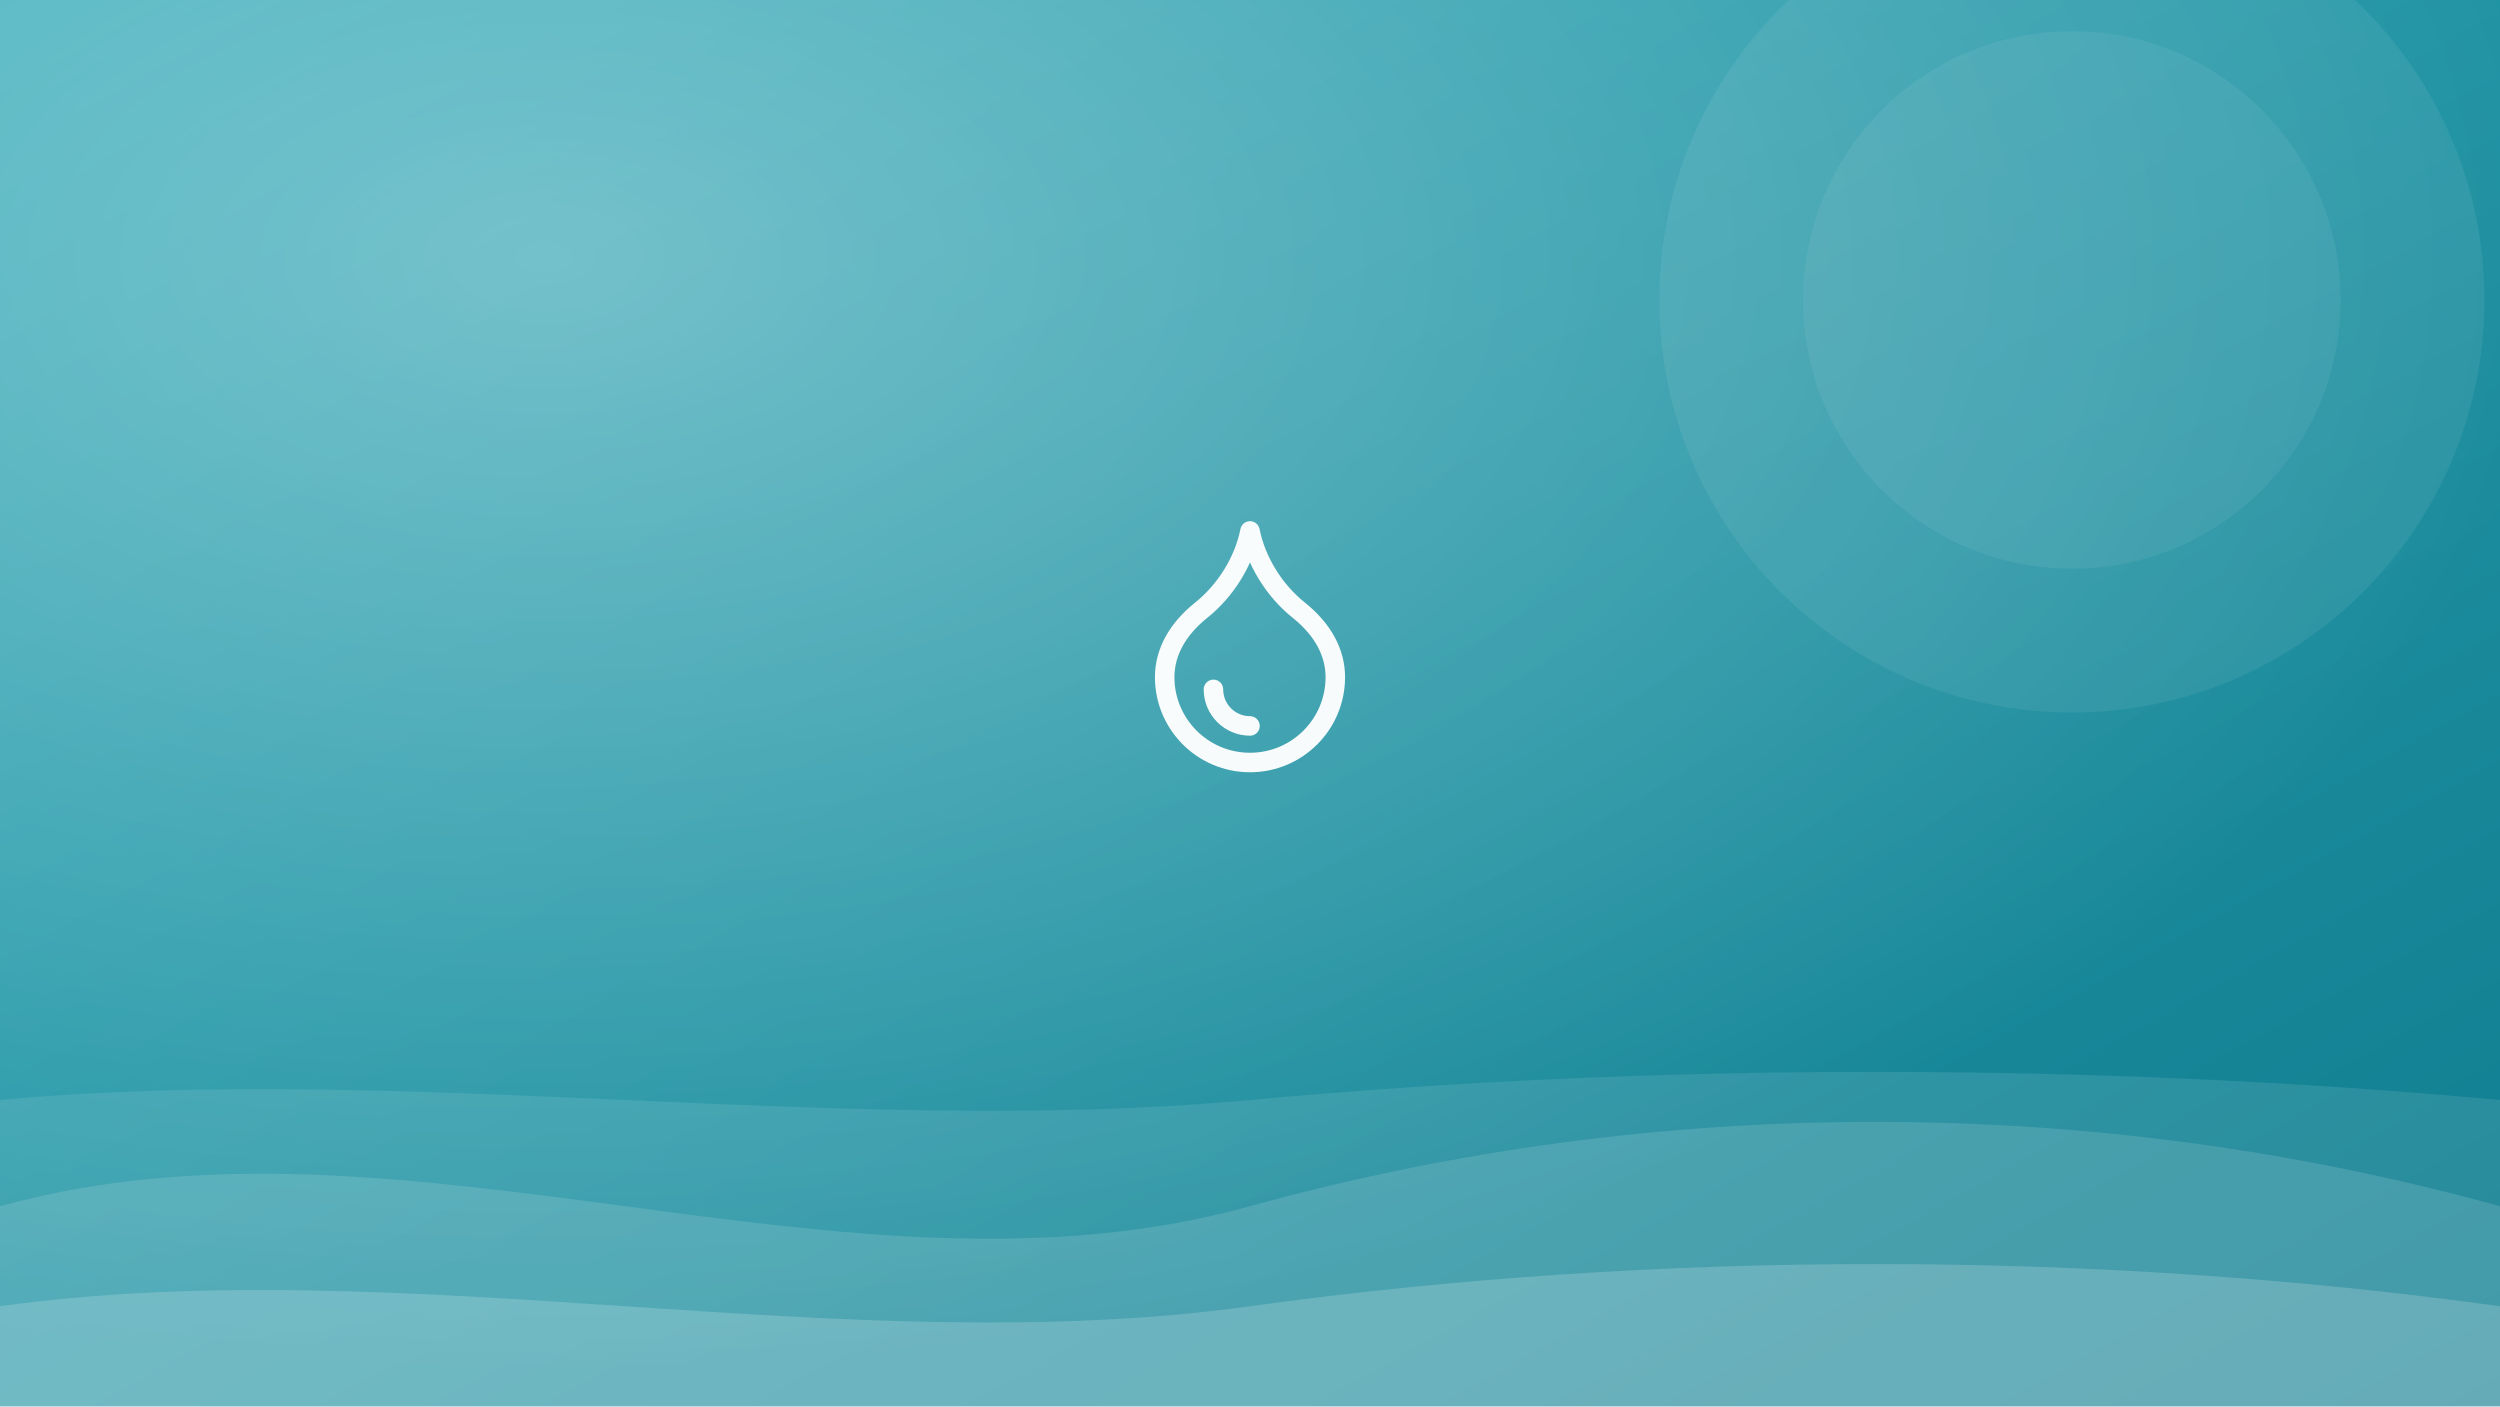
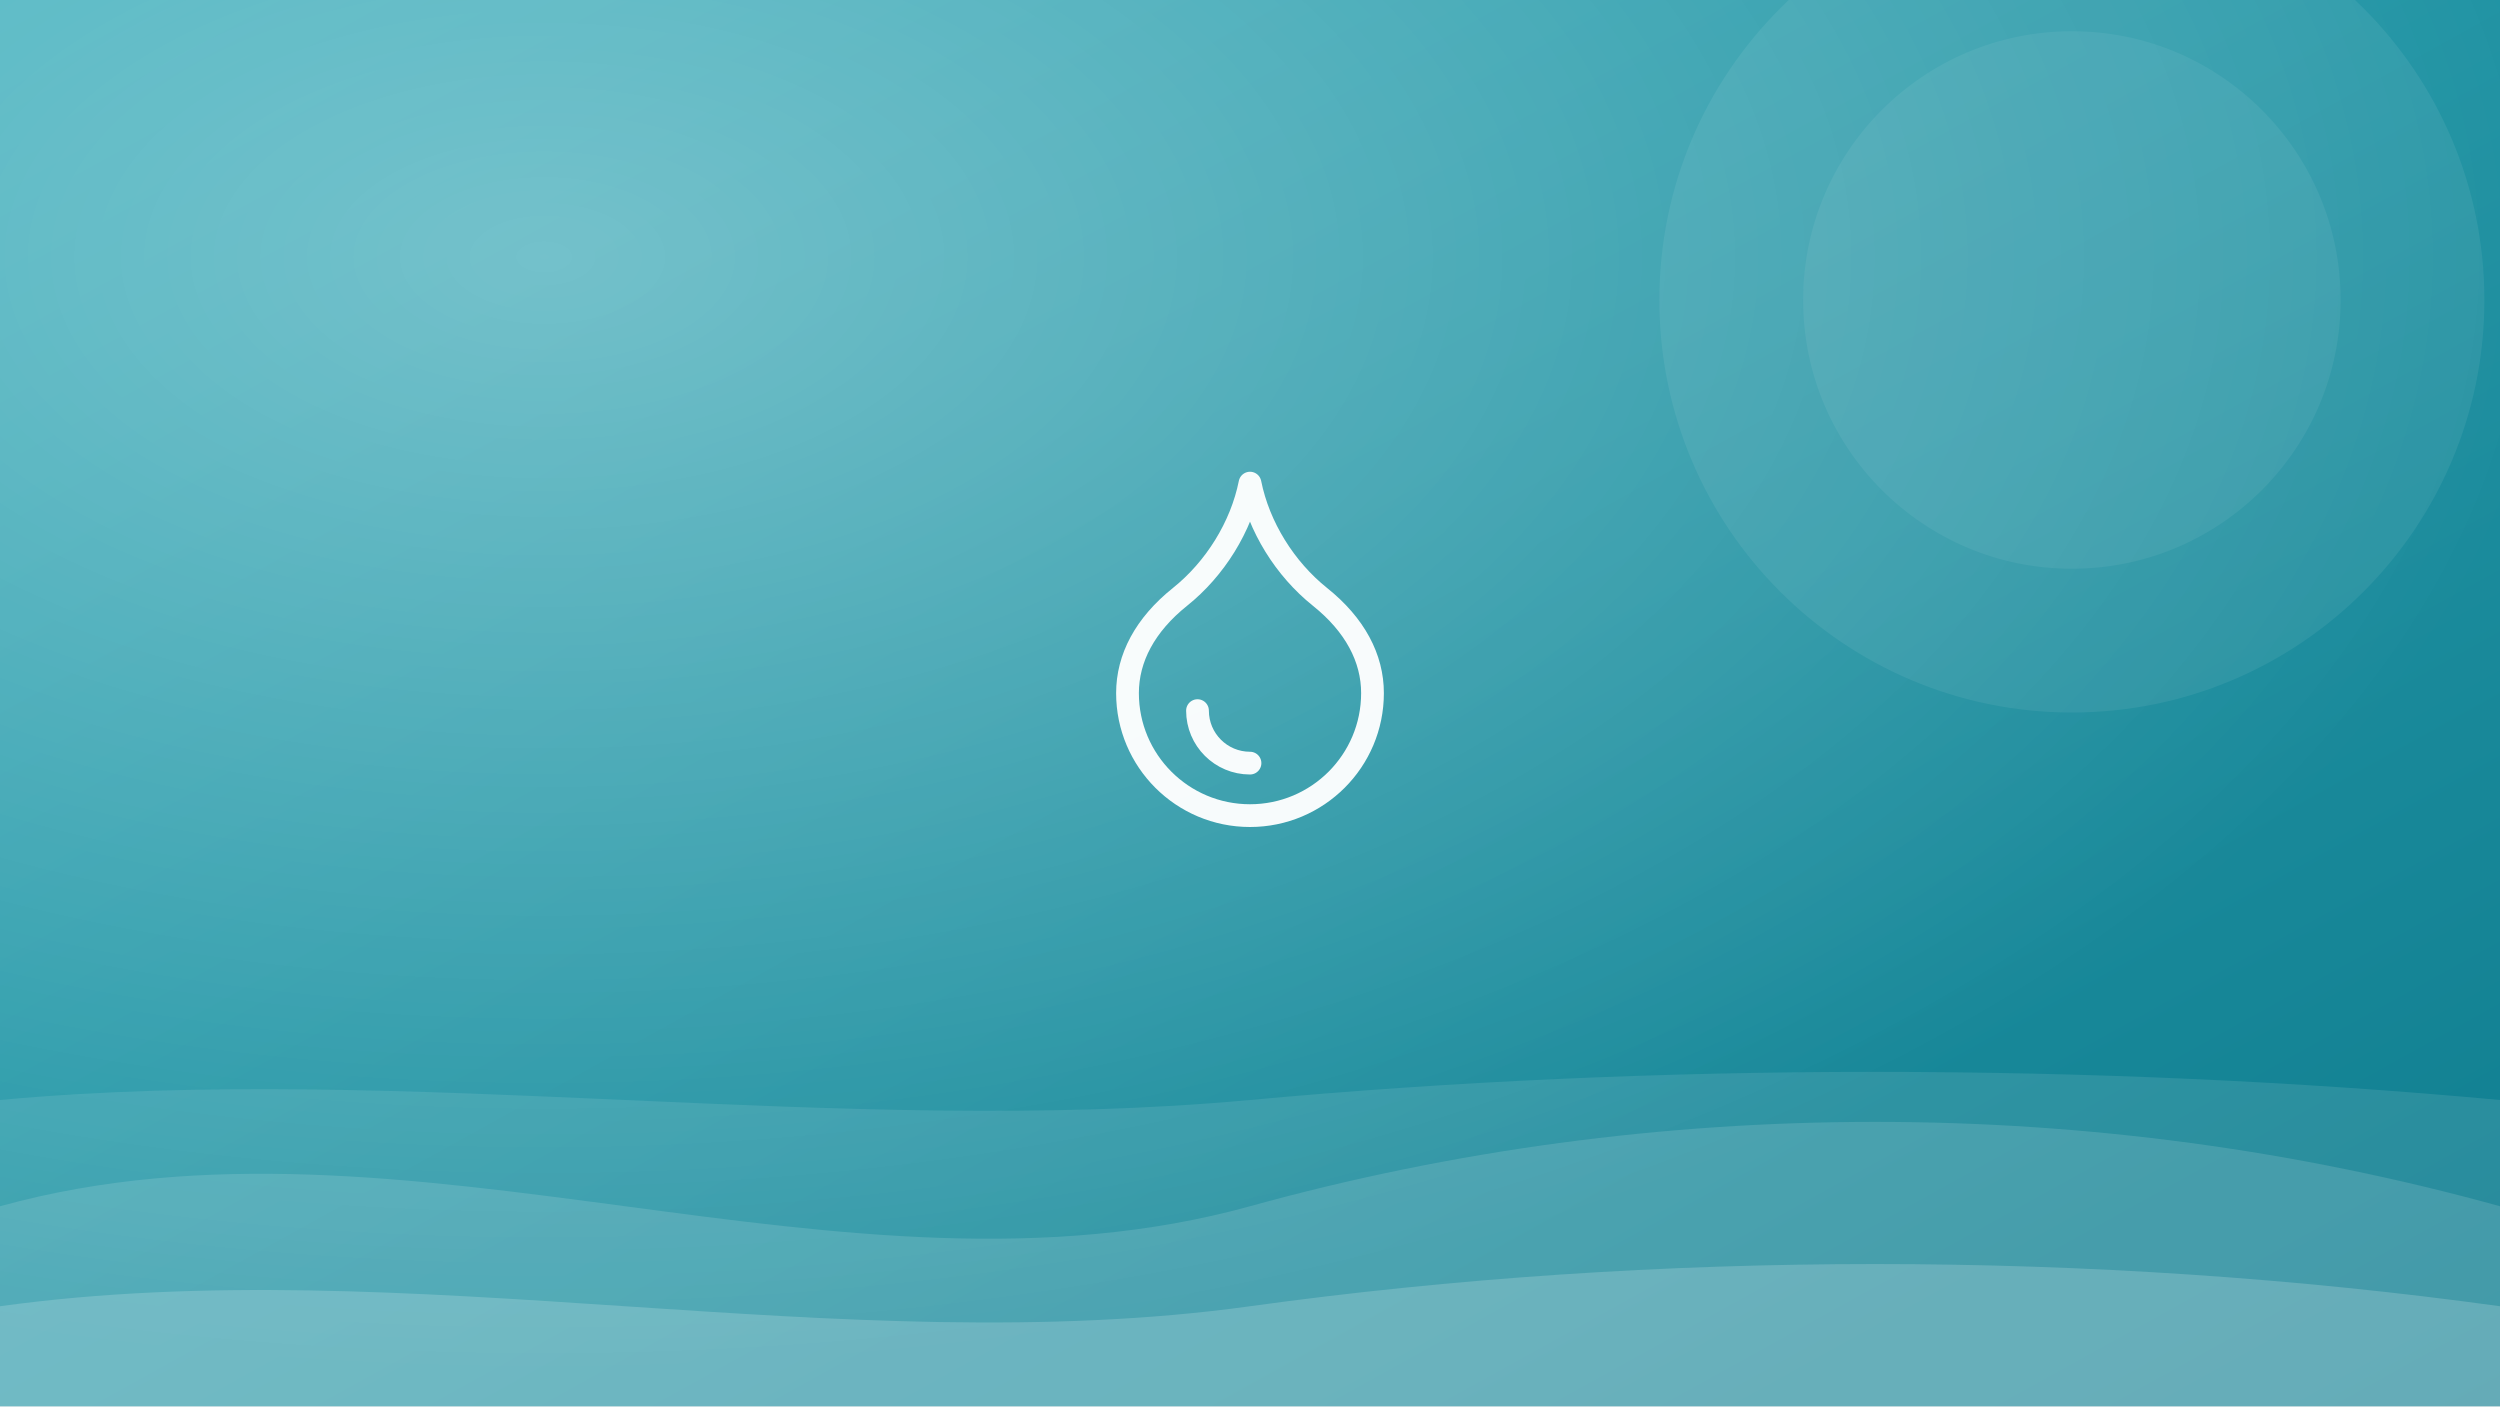
<svg xmlns="http://www.w3.org/2000/svg" viewBox="0 0 800 450" width="800" height="450" role="img">
  <defs>
    <linearGradient id="g" x1="0" y1="0" x2="1" y2="1">
      <stop offset="0" stop-color="#33aab8" />
      <stop offset="1" stop-color="#0f7d8f" />
    </linearGradient>
    <radialGradient id="r" cx="0.22" cy="0.18" r="0.8">
      <stop offset="0" stop-color="#ffffff" stop-opacity="0.34" />
      <stop offset="1" stop-color="#ffffff" stop-opacity="0" />
    </radialGradient>
  </defs>
  <rect width="800" height="450" fill="url(#g)" />
  <rect width="800" height="450" fill="url(#r)" />
  <circle cx="663" cy="96" r="132" fill="#fff" opacity="0.07" />
  <circle cx="663" cy="96" r="86" fill="#fff" opacity="0.06" />
  <path d="M0 352 C 130 340 270 364 400 352 S 670 340 800 352 L800 450 L0 450 Z" fill="#fff" opacity="0.1" />
  <path d="M0 386 C 130 350 270 422 400 386 S 670 350 800 386 L800 450 L0 450 Z" fill="#fff" opacity="0.13" />
  <path d="M0 418 C 130 400 270 436 400 418 S 670 400 800 418 L800 450 L0 450 Z" fill="#fff" opacity="0.18" />
-   <g transform="translate(353.2 158.2) scale(3.9)" fill="none" stroke="#ffffff" stroke-width="1.6" stroke-linecap="round" stroke-linejoin="round" opacity="0.96">
+   <g transform="translate(332.8 137.8) scale(5.6)" fill="none" stroke="#ffffff" stroke-width="1.3" stroke-linecap="round" stroke-linejoin="round" opacity="0.96">
    <path d="M12 22a7 7 0 0 0 7-7c0-2-1-3.9-3-5.5S12.5 5.5 12 3c-.5 2.5-2 4.9-4 6.5S5 13 5 15a7 7 0 0 0 7 7Z" />
    <path d="M9 16a3 3 0 0 0 3 3" />
  </g>
</svg>
